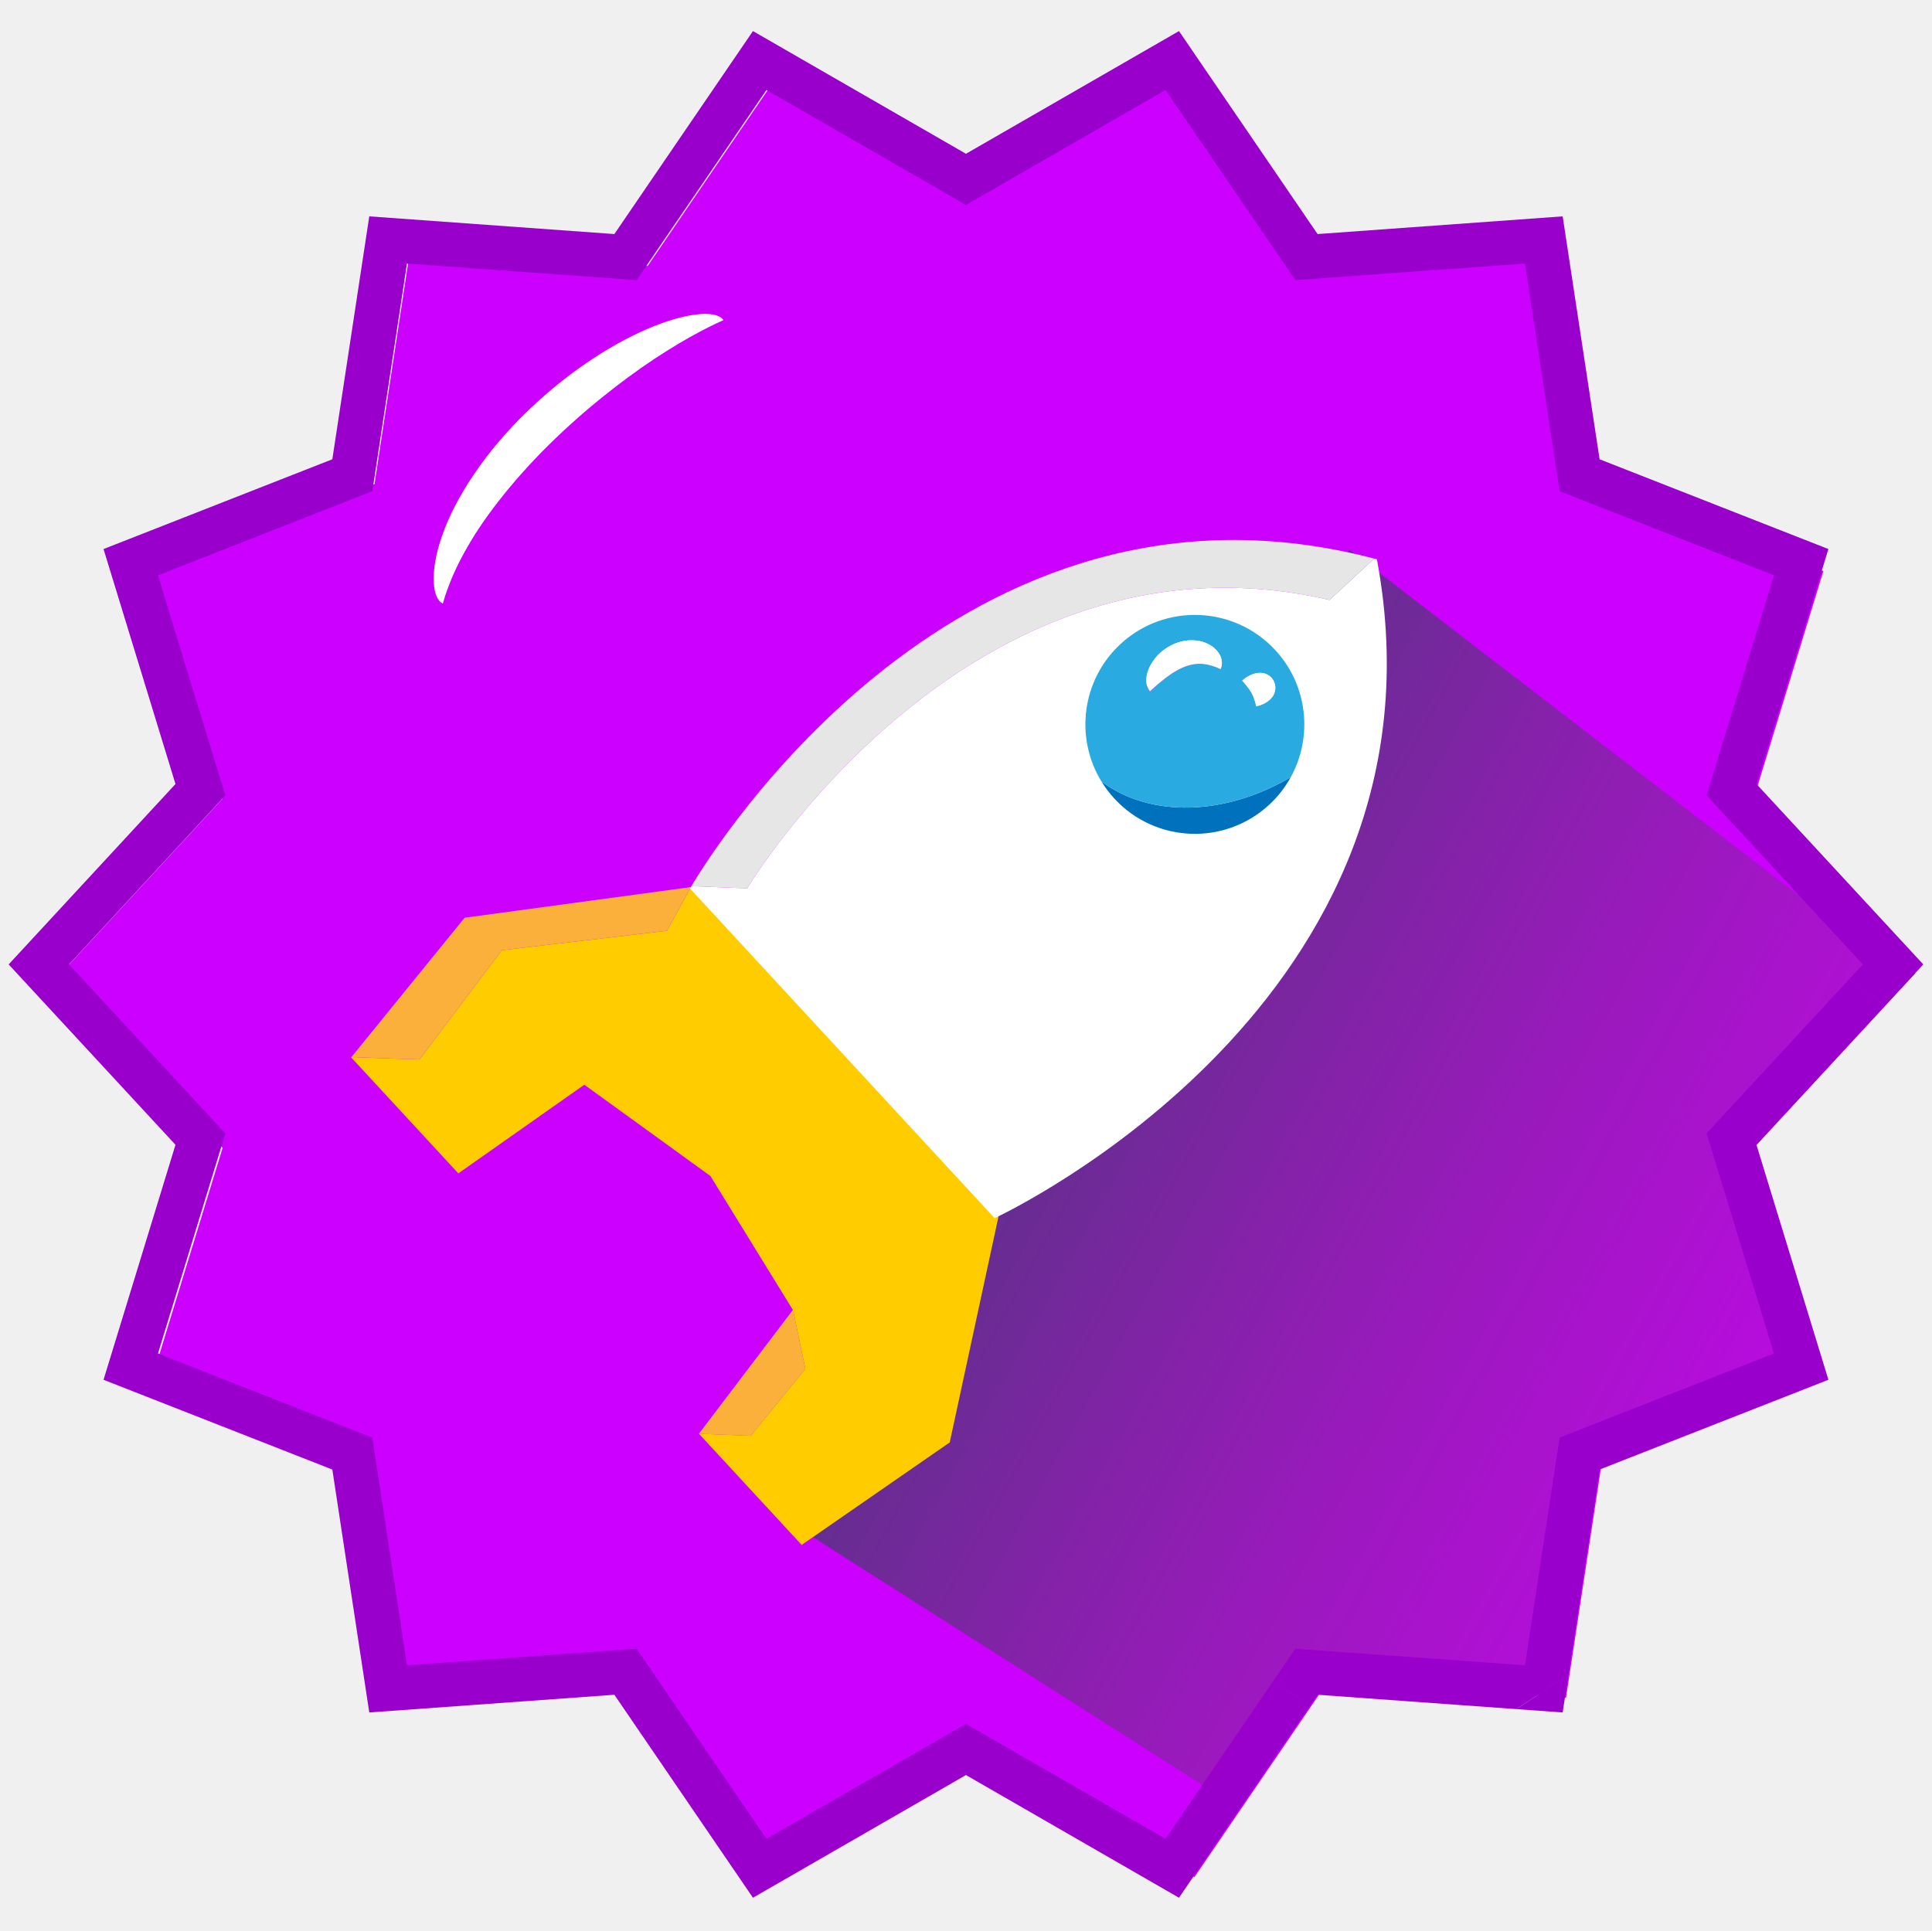
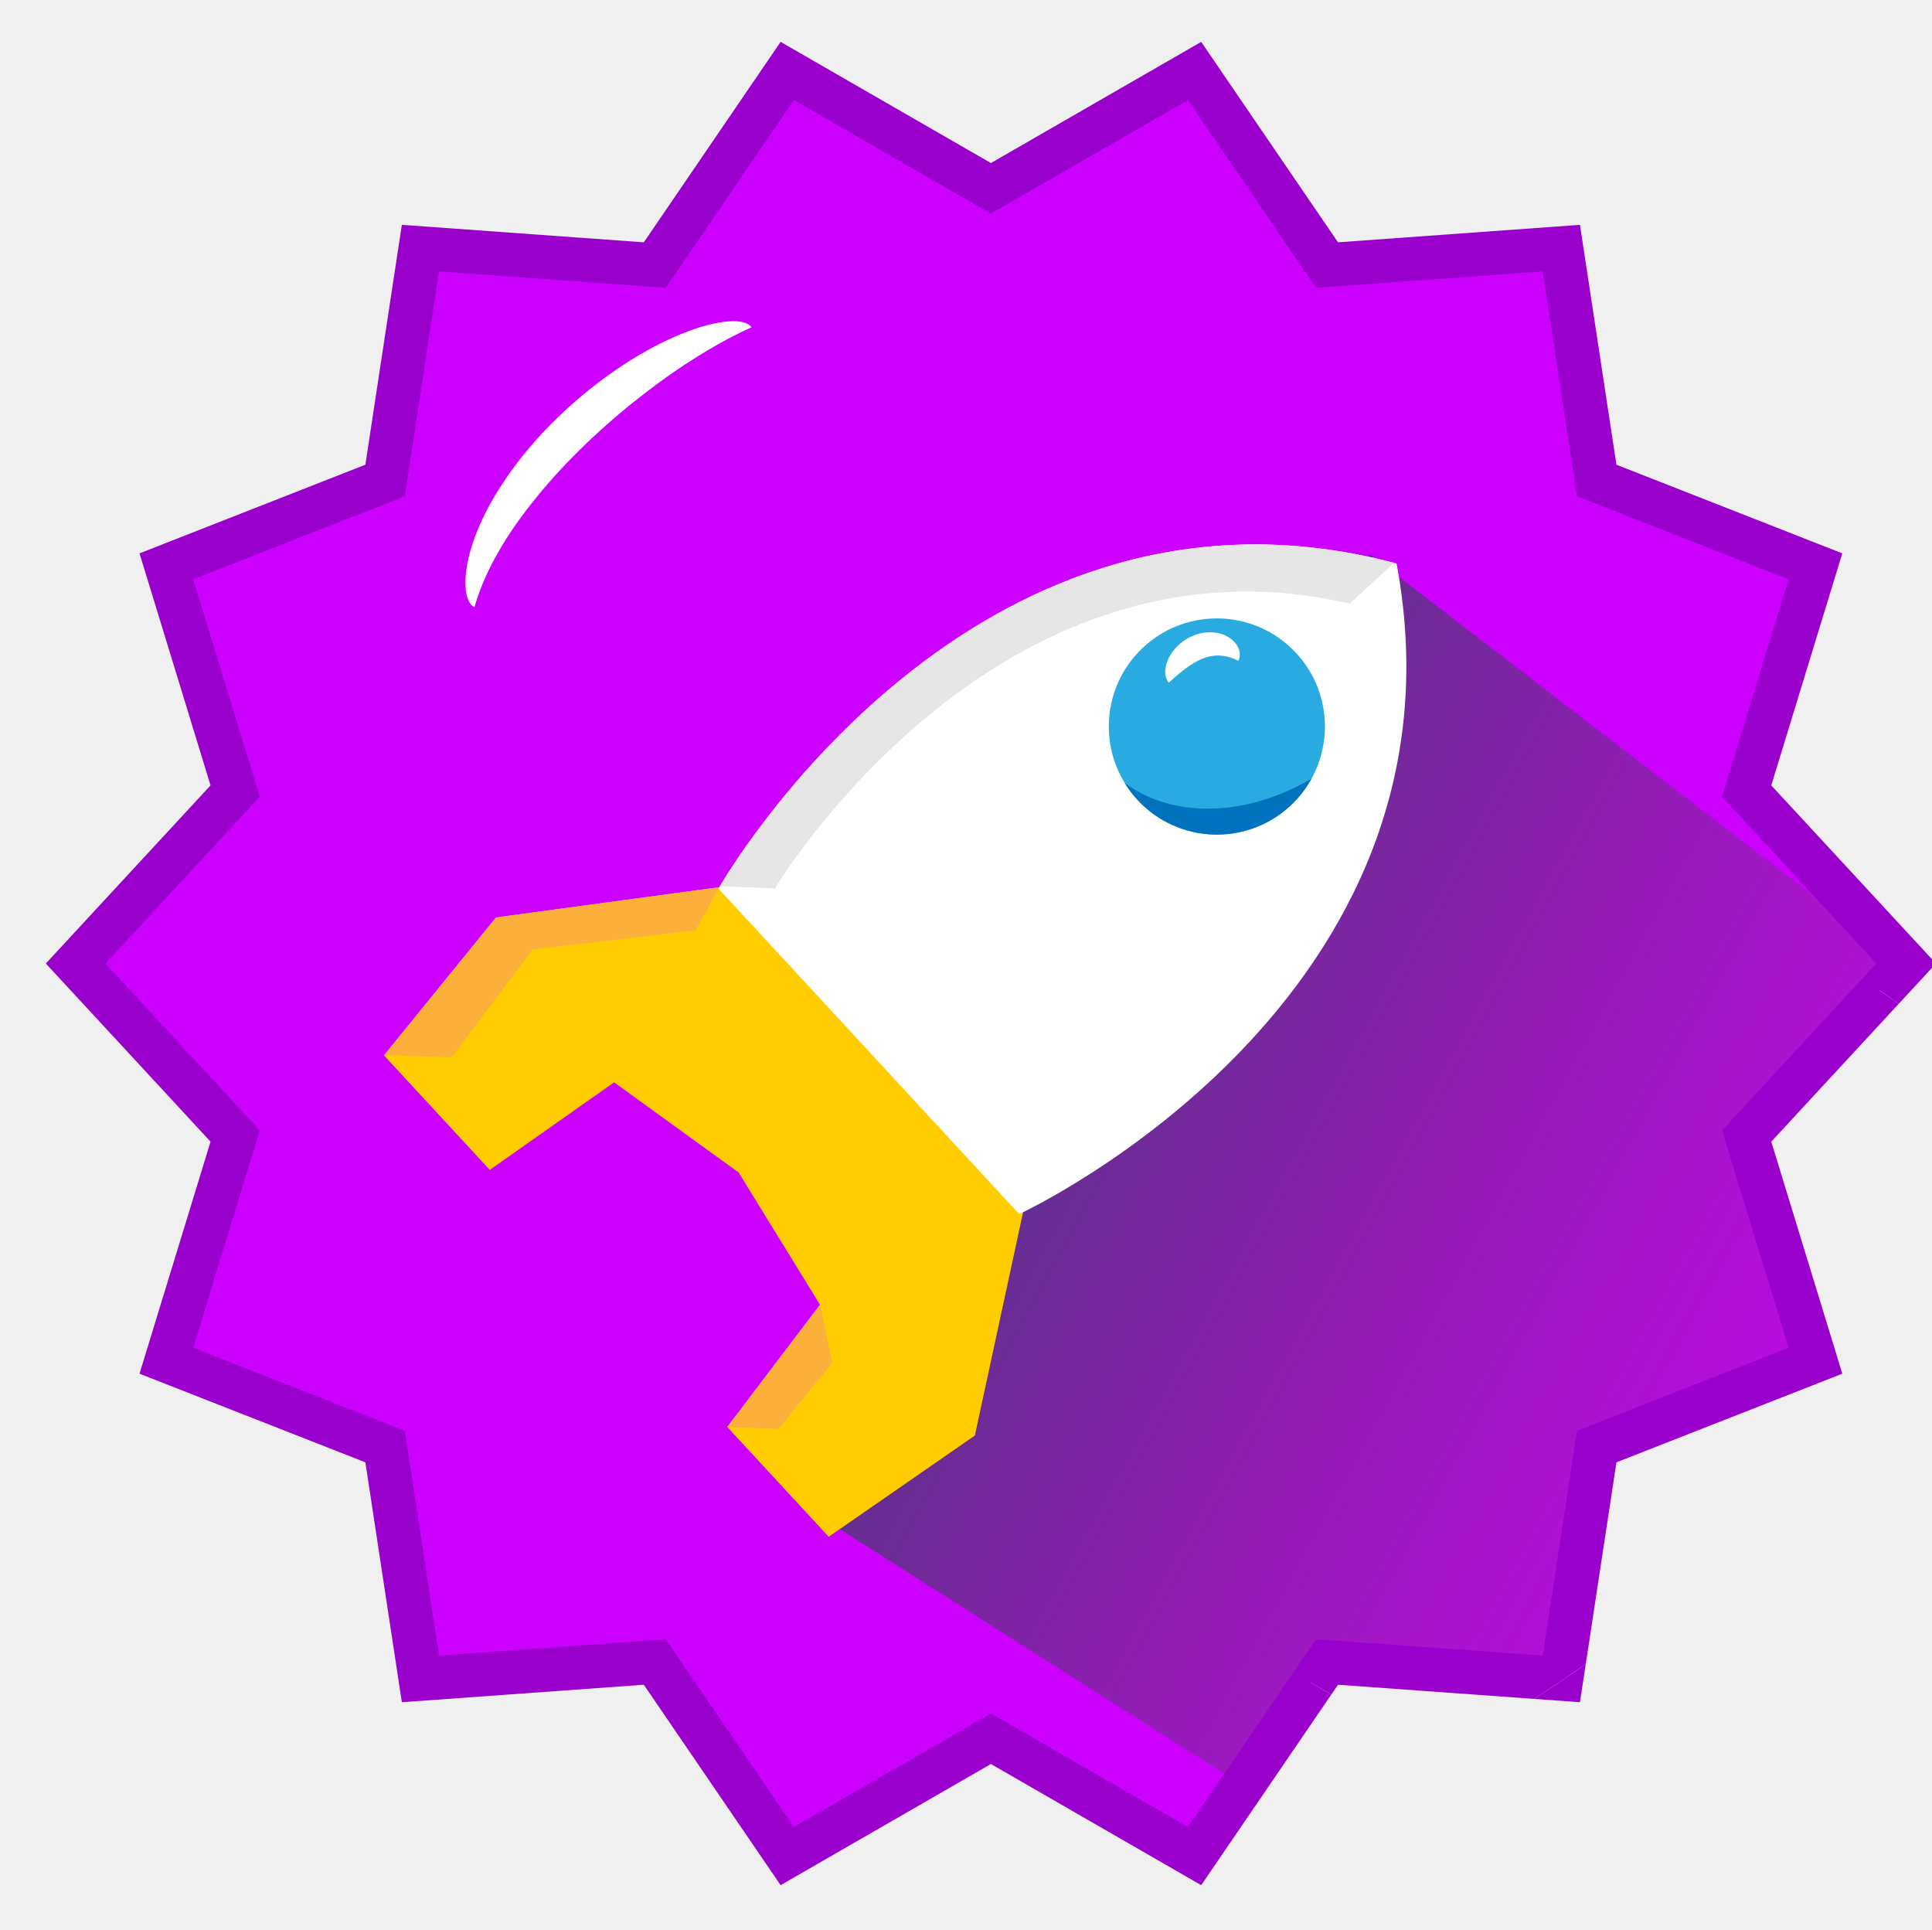
- <svg xmlns="http://www.w3.org/2000/svg" version="1.1" id="Layer_1" x="0px" y="0px" width="511.37px" height="511px" viewBox="0 0 511.37 511" enable-background="new 0 0 511.37 511" xml:space="preserve">
+ <svg xmlns="http://www.w3.org/2000/svg" version="1.1" id="Layer_1" x="0px" y="0px" width="518px" height="517.333px" viewBox="0 0 518 517.333" enable-background="new 0 0 518 517.333" xml:space="preserve">
+   <polygon fill="#CC00FF" points="265.548,49.832 210.949,18.379 175.43,70.408 112.602,65.869 103.131,128.154 44.481,151.169   62.921,211.399 20.16,257.642 62.921,303.885 44.482,364.116 103.132,387.131 112.602,449.416 175.43,444.877 210.948,496.905   265.548,465.452 320.148,496.905 355.666,444.877 418.494,449.415 427.964,387.13 486.614,364.115 468.174,303.885 510.936,257.642   468.174,211.399 486.614,151.168 427.964,128.154 418.494,65.869 355.666,70.408 320.148,18.379 " />
+   <g>
+     <polygon fill="none" points="461.701,213.559 479.536,155.3 422.796,133.034 413.632,72.767 352.849,77.158 318.494,26.833    265.677,57.26 212.86,26.833 178.504,77.159 117.719,72.767 108.556,133.034 51.816,155.3 69.652,213.559 28.285,258.294    69.652,303.028 51.816,361.289 108.556,383.553 117.72,443.819 178.504,439.428 212.86,489.754 265.677,459.327 318.494,489.754    346.834,448.24 244.535,386.592 280.925,303.769 370.454,171.45 499.377,262.284 503.068,258.294  " />
+     <linearGradient id="SVGID_1_" gradientUnits="userSpaceOnUse" x1="544.111" y1="420.165" x2="296.27" y2="284.017">
+       <stop offset="0" style="stop-color:#93278F;stop-opacity:0" />
+       <stop offset="0.362" style="stop-color:#832990;stop-opacity:0.362" />
+       <stop offset="1" style="stop-color:#662D91" />
+     </linearGradient>
+     <polygon fill="url(#SVGID_1_)" points="280.925,303.769 212.854,402.064 334.103,479.223 352.849,439.428 413.633,443.819    422.797,383.552 479.537,361.287 461.701,303.028 510.465,258.77 367.171,148.544  " />
+     <path fill="#9900CC" d="M423.613,456.314l1.568-10.315c-4.957,3.637-9.627,6.759-13.934,9.422L423.613,456.314z" />
+     <polygon fill="#9900CC" points="318.494,489.754 265.677,459.327 212.86,489.754 178.504,439.428 117.72,443.819 108.556,383.553    51.816,361.289 69.652,303.028 28.285,258.294 69.652,213.559 51.816,155.3 108.556,133.034 117.719,72.767 178.504,77.159    212.86,26.833 265.677,57.26 318.494,26.833 352.849,77.158 413.632,72.767 422.796,133.034 479.536,155.3 461.701,213.559    503.068,258.294 499.377,262.284 509.062,269.108 519.062,258.294 474.905,210.543 493.948,148.34 433.388,124.576 423.612,60.273    358.739,64.959 322.058,11.227 265.677,43.707 209.294,11.228 172.613,64.96 107.741,60.273 97.964,124.576 37.404,148.34    56.448,210.542 12.291,258.294 56.448,306.044 37.404,368.247 97.965,392.012 107.741,456.314 172.614,451.628 209.294,505.359    265.677,472.88 322.058,505.359 356.907,454.311 346.834,448.24  " />
+     <path fill="#9900CC" d="M493.95,368.246l-19.045-62.202l34.157-36.937l-9.684-6.823l-37.676,40.744l17.836,58.259l-56.739,22.265   l-9.164,60.267l-60.784-4.391l-6.016,8.812l10.074,6.071l1.832-2.684l52.508,3.793c4.307-2.663,8.977-5.785,13.934-9.422   l8.208-53.989L493.95,368.246z" />
+   </g>
+   <polygon fill="#FFCC00" points="193.67,237.721 192.884,237.827 132.989,245.942 103.041,282.808 102.952,282.917 131.317,313.616   164.662,290.147 198.039,314.307 219.869,349.765 219.633,350.076 194.998,382.535 222.191,411.965 261.38,384.829 274.322,324.877   " />
+   <g>
+     <path fill="none" d="M315.28,182.871c-5.767,5.329-6.776,13.878-2.822,20.326c0.546,0.89,1.184,1.74,1.919,2.536   c6.064,6.563,16.3,6.967,22.862,0.903c1.315-1.215,2.378-2.599,3.196-4.085c3.265-5.934,2.556-13.529-2.293-18.777   C332.079,177.212,321.843,176.807,315.28,182.871z" />
+     <path fill="#FFFFFF" d="M374.547,151.605l-0.099-0.546l-0.701-0.183c-109.412-28.705-174.868,76.787-180.741,86.7   c-0.176,0.298-0.301,0.513-0.37,0.632l80.624,87.256C275.621,324.364,395.789,267.767,374.547,151.605z M340.435,202.551   c-0.818,1.487-1.881,2.871-3.196,4.085c-6.563,6.064-16.798,5.659-22.862-0.903c-0.735-0.796-1.373-1.646-1.919-2.536   c-3.954-6.448-2.945-14.998,2.822-20.326c6.563-6.064,16.798-5.659,22.862,0.903C342.992,189.022,343.7,196.617,340.435,202.551z" />
+   </g>
  <g>
    <g>
-       <polygon fill="#CC00FF" points="261.548,49.832 206.949,18.379 171.43,70.408 108.602,65.869 99.131,128.154 40.481,151.169     58.921,211.399 16.16,257.642 58.921,303.885 40.482,364.116 99.132,387.131 108.602,449.416 171.43,444.877 206.948,496.905     261.548,465.452 316.148,496.905 351.666,444.877 414.494,449.415 423.964,387.13 482.614,364.115 464.174,303.885     506.936,257.642 464.174,211.399 482.614,151.168 423.964,128.154 414.494,65.869 351.666,70.408 316.148,18.379   " />
-       <g>
-         <polygon fill="none" points="451.701,210.559 469.536,152.3 412.796,130.034 403.632,69.767 342.849,74.158 308.494,23.833      255.677,54.26 202.86,23.833 168.504,74.159 107.719,69.767 98.556,130.034 41.816,152.3 59.652,210.559 18.285,255.294      59.652,300.028 41.816,358.289 98.556,380.553 107.72,440.819 168.504,436.428 202.86,486.754 255.677,456.327 308.494,486.754      336.834,445.24 234.535,383.592 270.925,300.769 360.454,168.45 489.377,259.284 493.068,255.294    " />
-         <linearGradient id="SVGID_1_" gradientUnits="userSpaceOnUse" x1="534.111" y1="417.165" x2="286.27" y2="281.017">
-           <stop offset="0" style="stop-color:#93278F;stop-opacity:0" />
-           <stop offset="0.362" style="stop-color:#832990;stop-opacity:0.362" />
-           <stop offset="1" style="stop-color:#662D91" />
-         </linearGradient>
-         <polygon fill="url(#SVGID_1_)" points="270.925,300.769 202.854,399.064 324.103,476.223 342.849,436.428 403.633,440.819      412.797,380.552 469.537,358.287 451.701,300.028 500.465,255.77 357.171,145.544    " />
-         <path fill="#9900CC" d="M413.613,453.314l1.568-10.315c-4.957,3.637-9.627,6.759-13.934,9.422L413.613,453.314z" />
-         <polygon fill="#9900CC" points="308.494,486.754 255.677,456.327 202.86,486.754 168.504,436.428 107.72,440.819 98.556,380.553      41.816,358.289 59.652,300.028 18.285,255.294 59.652,210.559 41.816,152.3 98.556,130.034 107.719,69.767 168.504,74.159      202.86,23.833 255.677,54.26 308.494,23.833 342.849,74.158 403.632,69.767 412.796,130.034 469.536,152.3 451.701,210.559      493.068,255.294 489.377,259.284 499.062,266.108 509.062,255.294 464.905,207.543 483.948,145.34 423.388,121.576      413.612,57.273 348.739,61.959 312.058,8.227 255.677,40.707 199.294,8.228 162.613,61.96 97.741,57.273 87.964,121.576      27.404,145.34 46.448,207.542 2.291,255.294 46.448,303.044 27.404,365.247 87.965,389.012 97.741,453.314 162.614,448.628      199.294,502.359 255.677,469.88 312.058,502.359 346.907,451.311 336.834,445.24    " />
-         <path fill="#9900CC" d="M483.95,365.246l-19.045-62.202l34.157-36.937l-9.684-6.823l-37.676,40.744l17.836,58.259l-56.739,22.265     l-9.164,60.267l-60.784-4.391l-6.016,8.812l10.074,6.071l1.832-2.684l52.508,3.793c4.307-2.663,8.977-5.785,13.934-9.422     l8.208-53.989L483.95,365.246z" />
-       </g>
-       <g>
-         <g>
-           <polygon fill="#FBB03B" points="213.155,362.329 210.006,347.217 209.633,347.076 184.998,379.535 198.716,380.077     " />
-           <path fill="#FFCC00" d="M264.322,321.877l-80.652-87.156l-0.785,0.106l-6.365,11.565l-43.709,5.143l-21.75,28.908      c0,0-10.913-0.317-18.019-0.635l-0.089,0.109l28.365,30.698l33.345-23.468l33.376,24.159l21.83,35.458l-0.236,0.311l0.373,0.141      l3.15,15.112l-14.44,17.748l-13.717-0.542l27.193,29.43l39.189-27.135L264.322,321.877z" />
-           <path fill="#FBB03B" d="M111.06,280.443l21.75-28.908l43.709-5.143l6.365-11.565l-59.896,8.115l-29.948,36.865      C100.147,280.126,111.06,280.443,111.06,280.443z" />
-         </g>
-         <g>
-           <path fill="#E6E6E6" d="M351.908,158.815l11.839-10.939c-109.412-28.705-174.868,76.788-180.741,86.7l14.76,0.583      C197.766,235.159,256.609,136.733,351.908,158.815z" />
-           <path fill="#FFFFFF" d="M364.547,148.605l-0.099-0.546l-0.701-0.183l-11.839,10.939      c-95.299-22.083-154.142,76.343-154.142,76.343l-14.76-0.583c-0.176,0.298-0.301,0.513-0.37,0.632l80.624,87.256      C265.621,321.364,385.789,264.767,364.547,148.605z M304.377,202.734c-0.735-0.796-1.373-1.646-1.919-2.536      c-3.954-6.448-2.945-14.998,2.822-20.326c6.563-6.064,16.798-5.66,22.862,0.903c4.849,5.248,5.557,12.843,2.293,18.777      c-0.818,1.487-1.881,2.871-3.196,4.085C320.677,209.701,310.441,209.296,304.377,202.734z" />
-           <g>
-             <path fill="#0071BC" d="M291.541,206.877c0.977,1.593,2.12,3.117,3.437,4.542c10.861,11.754,29.193,12.478,40.947,1.618       c2.355-2.176,4.259-4.655,5.724-7.317C324.348,215.928,304.589,216.578,291.541,206.877z" />
-             <g>
-               <path fill="#29ABE2" d="M341.648,205.719c5.848-10.628,4.579-24.231-4.106-33.63c-10.861-11.754-29.193-12.478-40.947-1.618        c-10.329,9.544-12.137,24.856-5.054,36.406C304.589,216.578,324.348,215.928,341.648,205.719z M322.244,176.776        c-0.516-0.257-1.266-0.501-2.159-0.742c-0.448-0.074-0.931-0.235-1.441-0.246c-0.255-0.018-0.517-0.058-0.784-0.07        c-0.267,0.007-0.539,0.013-0.816,0.02c-1.107,0.075-2.29,0.295-3.472,0.762c-1.181,0.469-2.357,1.111-3.445,1.818        c-1.082,0.742-2.086,1.486-2.932,2.208c-0.85,0.7-1.551,1.329-2.044,1.776c-0.492,0.448-0.773,0.704-0.773,0.704        c-1.171-1.418-1.295-3.612-0.285-6.029c0.502-1.211,1.323-2.463,2.477-3.657c1.172-1.172,2.708-2.284,4.609-3.029        c1.894-0.756,3.985-0.951,5.78-0.684c1.816,0.231,3.309,1.027,4.364,1.874c1.042,0.919,1.687,1.892,1.938,2.904        c0.264,0.989,0.176,1.906-0.199,2.749C323.062,177.134,322.764,177.004,322.244,176.776z M332.509,186.976        c0,0-0.03-0.124-0.083-0.341c-0.057-0.212-0.118-0.538-0.222-0.89c-0.208-0.709-0.523-1.579-0.956-2.37        c-0.451-0.788-1.042-1.575-1.555-2.181c-0.54-0.612-0.9-1.019-0.9-1.019c1.376-1.227,2.956-1.97,4.471-2.056        c1.494-0.083,2.98,0.577,3.798,2.022c0.81,1.459,0.582,3.15-0.313,4.358C335.829,185.733,334.306,186.575,332.509,186.976z" />
-               <path fill="#FFFFFF" d="M323.26,174.385c-0.25-1.012-0.896-1.985-1.938-2.904c-1.055-0.848-2.547-1.644-4.364-1.874        c-1.795-0.267-3.886-0.072-5.78,0.684c-1.901,0.745-3.437,1.857-4.609,3.029c-1.154,1.194-1.975,2.445-2.477,3.657        c-1.01,2.417-0.886,4.611,0.285,6.029c0,0,0.281-0.256,0.773-0.704c0.493-0.447,1.193-1.076,2.044-1.776        c0.845-0.722,1.85-1.466,2.932-2.208c1.088-0.707,2.264-1.349,3.445-1.818c1.182-0.466,2.365-0.687,3.472-0.762        c0.277-0.007,0.55-0.014,0.816-0.02c0.267,0.012,0.529,0.051,0.784,0.07c0.51,0.011,0.993,0.172,1.441,0.246        c0.892,0.241,1.643,0.485,2.159,0.742c0.52,0.227,0.818,0.357,0.818,0.357C323.436,176.292,323.524,175.374,323.26,174.385z" />
-               <path fill="#FFFFFF" d="M337.062,180.14c-0.818-1.446-2.304-2.105-3.798-2.022c-1.515,0.086-3.096,0.829-4.471,2.056        c0,0,0.36,0.408,0.9,1.019c0.513,0.606,1.104,1.394,1.555,2.181c0.434,0.791,0.748,1.662,0.956,2.37        c0.105,0.352,0.166,0.678,0.222,0.89c0.053,0.217,0.083,0.341,0.083,0.341c1.797-0.401,3.32-1.242,4.24-2.478        C337.644,183.29,337.872,181.598,337.062,180.14z" />
-             </g>
-           </g>
-         </g>
-       </g>
+       <path fill="#29ABE2" d="M347.542,175.089c-10.861-11.754-29.193-12.478-40.947-1.618c-10.329,9.544-12.137,24.856-5.054,36.406    c0.977,1.593,2.12,3.117,3.437,4.542c10.861,11.754,29.193,12.478,40.947,1.618c2.355-2.176,4.259-4.655,5.724-7.317    C357.496,198.091,356.227,184.488,347.542,175.089z" />
+       <path fill="#FFFFFF" d="M314.151,182.303c0.493-0.447,1.193-1.076,2.044-1.776c0.845-0.722,1.85-1.466,2.932-2.208    c1.088-0.707,2.264-1.349,3.445-1.818c1.182-0.466,2.365-0.687,3.472-0.762c0.277-0.007,0.55-0.014,0.817-0.02    c0.267,0.012,0.529,0.051,0.784,0.07c0.51,0.011,0.993,0.172,1.441,0.246c0.892,0.241,1.643,0.485,2.159,0.742    c0.52,0.227,0.818,0.357,0.818,0.357c0.375-0.842,0.462-1.76,0.199-2.749c-0.25-1.012-0.896-1.985-1.938-2.904    c-1.055-0.848-2.547-1.644-4.364-1.874c-1.795-0.267-3.886-0.072-5.78,0.684c-1.901,0.745-3.437,1.857-4.609,3.029    c-1.154,1.194-1.975,2.445-2.477,3.657c-1.01,2.417-0.886,4.611,0.285,6.029C313.378,183.006,313.659,182.751,314.151,182.303z" />
    </g>
-     <g>
-       <g>
-         <g>
-           <path fill="#FFFFFF" d="M139.914,108.554c-11.356,10.833-19.388,23.15-22.854,33.14c-1.77,4.977-2.417,9.316-2.249,12.445      c0.046,0.786,0.115,1.49,0.245,2.121c0.145,0.635,0.323,1.189,0.531,1.661c0.417,0.944,0.959,1.559,1.619,1.849      c0,0,0.117-0.381,0.337-1.096c0.212-0.716,0.523-1.766,1.034-3.087c0.968-2.646,2.601-6.402,5.102-10.722      c4.903-8.686,13.492-19.4,23.397-28.864c9.875-9.502,20.906-17.831,29.587-23.221c4.33-2.721,8.05-4.742,10.673-6.061      c1.311-0.668,2.349-1.155,3.059-1.475c0.708-0.328,1.086-0.504,1.086-0.504c-0.771-1.196-2.857-1.82-6.012-1.599      c-3.152,0.204-7.372,1.218-12.232,3.15C163.518,90.128,151.243,97.67,139.914,108.554z" />
-         </g>
-       </g>
-     </g>
+     <path fill="#0071BC" d="M301.541,209.877c0.977,1.593,2.12,3.117,3.437,4.542c10.861,11.754,29.193,12.478,40.947,1.618   c2.355-2.176,4.259-4.655,5.724-7.317C334.348,218.928,314.589,219.578,301.541,209.877z" />
  </g>
+   <g>
+     <path fill="#FFFFFF" d="M149.914,111.554c-11.356,10.833-19.388,23.15-22.854,33.14c-1.77,4.977-2.417,9.316-2.249,12.445   c0.046,0.786,0.115,1.49,0.245,2.121c0.145,0.635,0.323,1.189,0.531,1.661c0.417,0.944,0.959,1.559,1.62,1.849   c0,0,0.117-0.381,0.337-1.096c0.212-0.716,0.523-1.766,1.034-3.087c0.968-2.646,2.601-6.402,5.102-10.722   c4.903-8.686,13.492-19.4,23.397-28.864c9.875-9.502,20.906-17.831,29.587-23.221c4.33-2.721,8.05-4.742,10.673-6.061   c1.311-0.668,2.349-1.155,3.059-1.475c0.708-0.328,1.086-0.504,1.086-0.504c-0.771-1.196-2.857-1.82-6.012-1.599   c-3.152,0.204-7.372,1.218-12.232,3.15C173.518,93.128,161.243,100.67,149.914,111.554z" />
+   </g>
+   <path fill="#FBB03B" d="M121.06,283.443l21.75-28.908l43.709-5.143l6.365-11.565l-59.896,8.115l-29.948,36.865  C110.147,283.126,121.06,283.443,121.06,283.443z" />
+   <polygon fill="#FBB03B" points="223.155,365.329 220.006,350.217 219.633,350.076 194.998,382.535 208.716,383.077 " />
+   <path fill="#E6E6E6" d="M361.908,161.815l11.839-10.939c-109.412-28.705-174.868,76.788-180.741,86.7l14.76,0.583  C207.766,238.159,266.609,139.733,361.908,161.815z" />
</svg>
